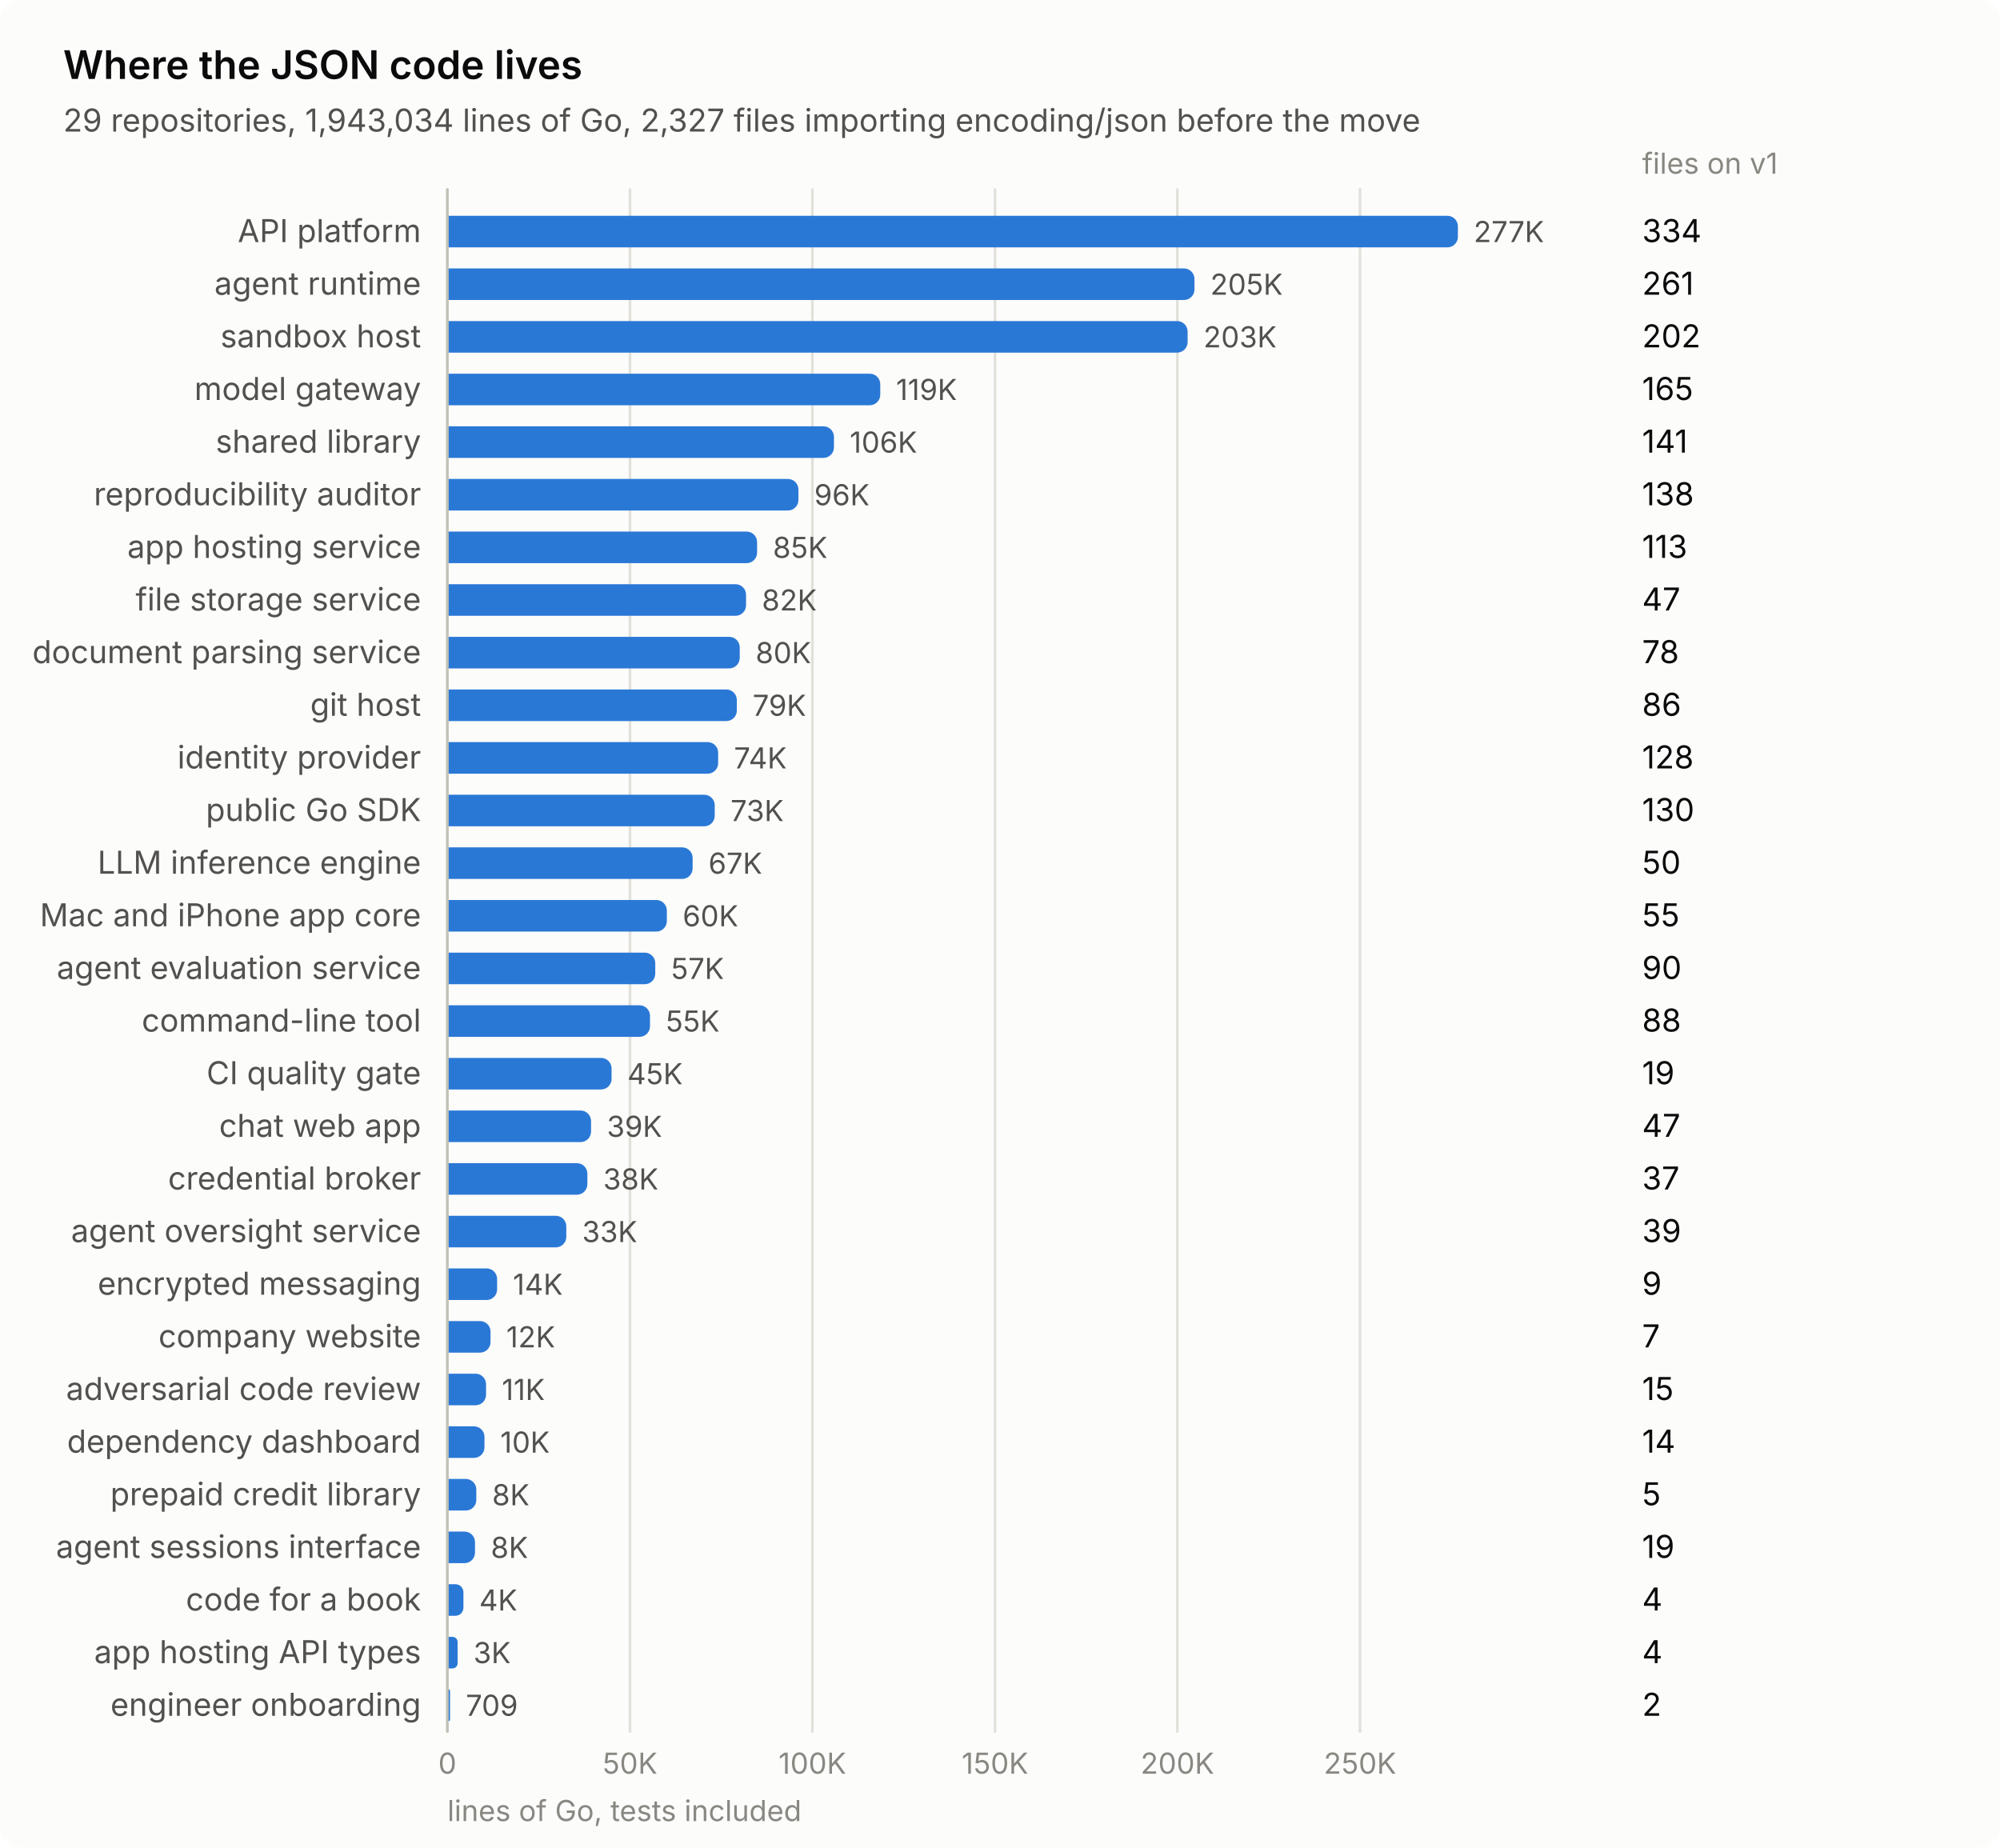
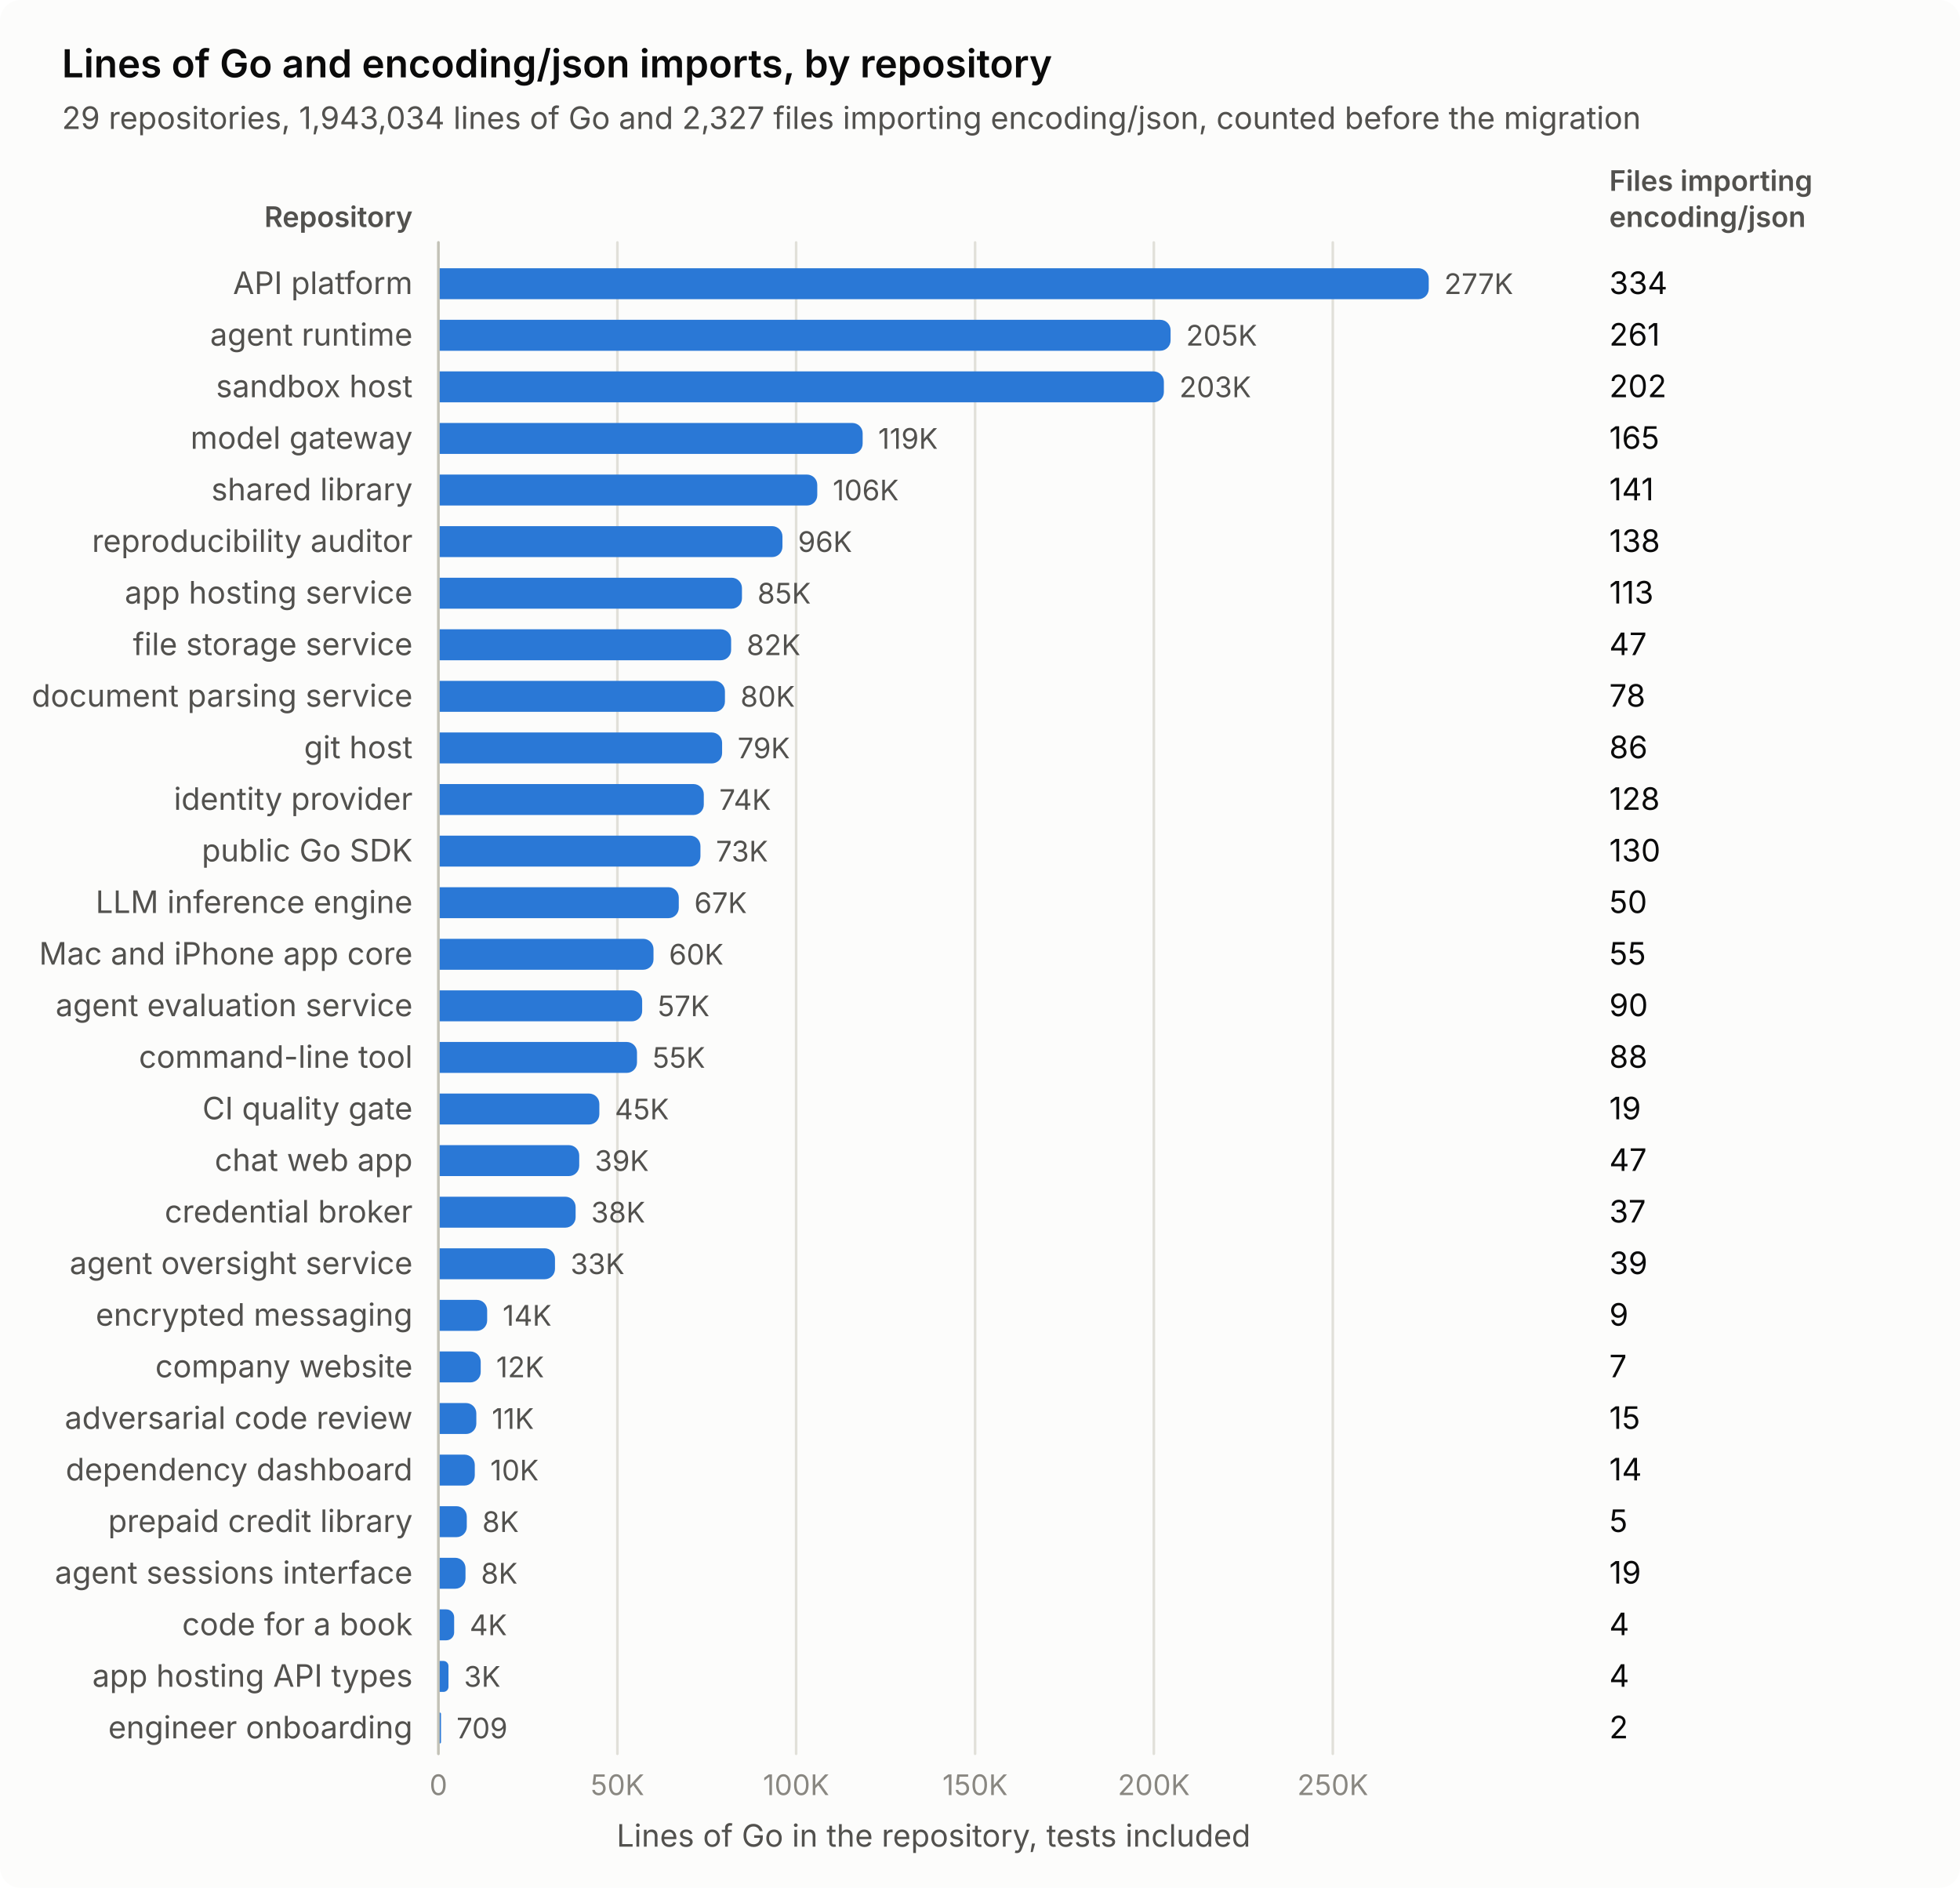
- <svg xmlns="http://www.w3.org/2000/svg" viewBox="0 0 760 702" width="760" height="702" font-family="system-ui, -apple-system, &quot;Segoe UI&quot;, sans-serif" role="img">
-   <rect width="760" height="702" rx="8" fill="#fcfcfb" />
-   <text x="24.0" y="30.0" font-size="15" fill="#0b0b0b" text-anchor="start" font-weight="600">Where the JSON code lives</text>
-   <text x="24.0" y="50.0" font-size="12" fill="#52514e" text-anchor="start" font-weight="400">29 repositories, 1,943,034 lines of Go, 2,327 files importing encoding/json before the move</text>
-   <line x1="170.0" y1="72.0" x2="170.0" y2="658.0" stroke="#e1e0d9" stroke-width="1" stroke-linecap="round" />
-   <text x="170.0" y="674.0" font-size="11" fill="#898781" text-anchor="middle" font-variant-numeric="tabular-nums">0</text>
-   <line x1="239.4" y1="72.0" x2="239.4" y2="658.0" stroke="#e1e0d9" stroke-width="1" stroke-linecap="round" />
-   <text x="239.4" y="674.0" font-size="11" fill="#898781" text-anchor="middle" font-variant-numeric="tabular-nums">50K</text>
-   <line x1="308.7" y1="72.0" x2="308.7" y2="658.0" stroke="#e1e0d9" stroke-width="1" stroke-linecap="round" />
-   <text x="308.7" y="674.0" font-size="11" fill="#898781" text-anchor="middle" font-variant-numeric="tabular-nums">100K</text>
-   <line x1="378.1" y1="72.0" x2="378.1" y2="658.0" stroke="#e1e0d9" stroke-width="1" stroke-linecap="round" />
-   <text x="378.1" y="674.0" font-size="11" fill="#898781" text-anchor="middle" font-variant-numeric="tabular-nums">150K</text>
-   <line x1="447.4" y1="72.0" x2="447.4" y2="658.0" stroke="#e1e0d9" stroke-width="1" stroke-linecap="round" />
-   <text x="447.4" y="674.0" font-size="11" fill="#898781" text-anchor="middle" font-variant-numeric="tabular-nums">200K</text>
-   <line x1="516.8" y1="72.0" x2="516.8" y2="658.0" stroke="#e1e0d9" stroke-width="1" stroke-linecap="round" />
-   <text x="516.8" y="674.0" font-size="11" fill="#898781" text-anchor="middle" font-variant-numeric="tabular-nums">250K</text>
-   <text x="624.0" y="66.0" font-size="11" fill="#898781" text-anchor="start" font-weight="400">files on v1</text>
-   <text x="160.0" y="92.0" font-size="12" fill="#52514e" text-anchor="end" font-weight="400">API platform</text>
-   <path d="M170.0 82.0 H550.0 A4 4 0 0 1 554.0 86.0 V90.0 A4 4 0 0 1 550.0 94.0 H170.0 Z" fill="#2a78d6" />
-   <text x="560.0" y="92.0" font-size="11" fill="#52514e" text-anchor="start" font-weight="400">277K</text>
-   <text x="624.0" y="92.0" font-size="12" fill="#0b0b0b" text-anchor="start" font-weight="400">334</text>
-   <text x="160.0" y="112.0" font-size="12" fill="#52514e" text-anchor="end" font-weight="400">agent runtime</text>
-   <path d="M170.0 102.0 H449.9 A4 4 0 0 1 453.9 106.0 V110.0 A4 4 0 0 1 449.9 114.0 H170.0 Z" fill="#2a78d6" />
-   <text x="459.9" y="112.0" font-size="11" fill="#52514e" text-anchor="start" font-weight="400">205K</text>
-   <text x="624.0" y="112.0" font-size="12" fill="#0b0b0b" text-anchor="start" font-weight="400">261</text>
-   <text x="160.0" y="132.0" font-size="12" fill="#52514e" text-anchor="end" font-weight="400">sandbox host</text>
-   <path d="M170.0 122.0 H447.3 A4 4 0 0 1 451.3 126.0 V130.0 A4 4 0 0 1 447.3 134.0 H170.0 Z" fill="#2a78d6" />
-   <text x="457.3" y="132.0" font-size="11" fill="#52514e" text-anchor="start" font-weight="400">203K</text>
-   <text x="624.0" y="132.0" font-size="12" fill="#0b0b0b" text-anchor="start" font-weight="400">202</text>
-   <text x="160.0" y="152.0" font-size="12" fill="#52514e" text-anchor="end" font-weight="400">model gateway</text>
-   <path d="M170.0 142.0 H330.5 A4 4 0 0 1 334.5 146.0 V150.0 A4 4 0 0 1 330.5 154.0 H170.0 Z" fill="#2a78d6" />
-   <text x="340.5" y="152.0" font-size="11" fill="#52514e" text-anchor="start" font-weight="400">119K</text>
-   <text x="624.0" y="152.0" font-size="12" fill="#0b0b0b" text-anchor="start" font-weight="400">165</text>
-   <text x="160.0" y="172.0" font-size="12" fill="#52514e" text-anchor="end" font-weight="400">shared library</text>
-   <path d="M170.0 162.0 H312.9 A4 4 0 0 1 316.9 166.0 V170.0 A4 4 0 0 1 312.9 174.0 H170.0 Z" fill="#2a78d6" />
-   <text x="322.9" y="172.0" font-size="11" fill="#52514e" text-anchor="start" font-weight="400">106K</text>
-   <text x="624.0" y="172.0" font-size="12" fill="#0b0b0b" text-anchor="start" font-weight="400">141</text>
-   <text x="160.0" y="192.0" font-size="12" fill="#52514e" text-anchor="end" font-weight="400">reproducibility auditor</text>
-   <path d="M170.0 182.0 H299.4 A4 4 0 0 1 303.4 186.0 V190.0 A4 4 0 0 1 299.4 194.0 H170.0 Z" fill="#2a78d6" />
-   <text x="309.4" y="192.0" font-size="11" fill="#52514e" text-anchor="start" font-weight="400">96K</text>
-   <text x="624.0" y="192.0" font-size="12" fill="#0b0b0b" text-anchor="start" font-weight="400">138</text>
-   <text x="160.0" y="212.0" font-size="12" fill="#52514e" text-anchor="end" font-weight="400">app hosting service</text>
-   <path d="M170.0 202.0 H283.7 A4 4 0 0 1 287.7 206.0 V210.0 A4 4 0 0 1 283.7 214.0 H170.0 Z" fill="#2a78d6" />
-   <text x="293.7" y="212.0" font-size="11" fill="#52514e" text-anchor="start" font-weight="400">85K</text>
-   <text x="624.0" y="212.0" font-size="12" fill="#0b0b0b" text-anchor="start" font-weight="400">113</text>
-   <text x="160.0" y="232.0" font-size="12" fill="#52514e" text-anchor="end" font-weight="400">file storage service</text>
-   <path d="M170.0 222.0 H279.5 A4 4 0 0 1 283.5 226.0 V230.0 A4 4 0 0 1 279.5 234.0 H170.0 Z" fill="#2a78d6" />
-   <text x="289.5" y="232.0" font-size="11" fill="#52514e" text-anchor="start" font-weight="400">82K</text>
-   <text x="624.0" y="232.0" font-size="12" fill="#0b0b0b" text-anchor="start" font-weight="400">47</text>
-   <text x="160.0" y="252.0" font-size="12" fill="#52514e" text-anchor="end" font-weight="400">document parsing service</text>
-   <path d="M170.0 242.0 H277.1 A4 4 0 0 1 281.1 246.0 V250.0 A4 4 0 0 1 277.1 254.0 H170.0 Z" fill="#2a78d6" />
-   <text x="287.1" y="252.0" font-size="11" fill="#52514e" text-anchor="start" font-weight="400">80K</text>
-   <text x="624.0" y="252.0" font-size="12" fill="#0b0b0b" text-anchor="start" font-weight="400">78</text>
-   <text x="160.0" y="272.0" font-size="12" fill="#52514e" text-anchor="end" font-weight="400">git host</text>
-   <path d="M170.0 262.0 H276.0 A4 4 0 0 1 280.0 266.0 V270.0 A4 4 0 0 1 276.0 274.0 H170.0 Z" fill="#2a78d6" />
-   <text x="286.0" y="272.0" font-size="11" fill="#52514e" text-anchor="start" font-weight="400">79K</text>
-   <text x="624.0" y="272.0" font-size="12" fill="#0b0b0b" text-anchor="start" font-weight="400">86</text>
-   <text x="160.0" y="292.0" font-size="12" fill="#52514e" text-anchor="end" font-weight="400">identity provider</text>
-   <path d="M170.0 282.0 H268.9 A4 4 0 0 1 272.9 286.0 V290.0 A4 4 0 0 1 268.9 294.0 H170.0 Z" fill="#2a78d6" />
-   <text x="278.9" y="292.0" font-size="11" fill="#52514e" text-anchor="start" font-weight="400">74K</text>
-   <text x="624.0" y="292.0" font-size="12" fill="#0b0b0b" text-anchor="start" font-weight="400">128</text>
-   <text x="160.0" y="312.0" font-size="12" fill="#52514e" text-anchor="end" font-weight="400">public Go SDK</text>
-   <path d="M170.0 302.0 H267.6 A4 4 0 0 1 271.6 306.0 V310.0 A4 4 0 0 1 267.6 314.0 H170.0 Z" fill="#2a78d6" />
-   <text x="277.6" y="312.0" font-size="11" fill="#52514e" text-anchor="start" font-weight="400">73K</text>
-   <text x="624.0" y="312.0" font-size="12" fill="#0b0b0b" text-anchor="start" font-weight="400">130</text>
-   <text x="160.0" y="332.0" font-size="12" fill="#52514e" text-anchor="end" font-weight="400">LLM inference engine</text>
-   <path d="M170.0 322.0 H259.2 A4 4 0 0 1 263.2 326.0 V330.0 A4 4 0 0 1 259.2 334.0 H170.0 Z" fill="#2a78d6" />
-   <text x="269.2" y="332.0" font-size="11" fill="#52514e" text-anchor="start" font-weight="400">67K</text>
-   <text x="624.0" y="332.0" font-size="12" fill="#0b0b0b" text-anchor="start" font-weight="400">50</text>
-   <text x="160.0" y="352.0" font-size="12" fill="#52514e" text-anchor="end" font-weight="400">Mac and iPhone app core</text>
-   <path d="M170.0 342.0 H249.4 A4 4 0 0 1 253.4 346.0 V350.0 A4 4 0 0 1 249.4 354.0 H170.0 Z" fill="#2a78d6" />
-   <text x="259.4" y="352.0" font-size="11" fill="#52514e" text-anchor="start" font-weight="400">60K</text>
-   <text x="624.0" y="352.0" font-size="12" fill="#0b0b0b" text-anchor="start" font-weight="400">55</text>
-   <text x="160.0" y="372.0" font-size="12" fill="#52514e" text-anchor="end" font-weight="400">agent evaluation service</text>
-   <path d="M170.0 362.0 H245.0 A4 4 0 0 1 249.0 366.0 V370.0 A4 4 0 0 1 245.0 374.0 H170.0 Z" fill="#2a78d6" />
-   <text x="255.0" y="372.0" font-size="11" fill="#52514e" text-anchor="start" font-weight="400">57K</text>
-   <text x="624.0" y="372.0" font-size="12" fill="#0b0b0b" text-anchor="start" font-weight="400">90</text>
-   <text x="160.0" y="392.0" font-size="12" fill="#52514e" text-anchor="end" font-weight="400">command-line tool</text>
-   <path d="M170.0 382.0 H243.0 A4 4 0 0 1 247.0 386.0 V390.0 A4 4 0 0 1 243.0 394.0 H170.0 Z" fill="#2a78d6" />
-   <text x="253.0" y="392.0" font-size="11" fill="#52514e" text-anchor="start" font-weight="400">55K</text>
-   <text x="624.0" y="392.0" font-size="12" fill="#0b0b0b" text-anchor="start" font-weight="400">88</text>
-   <text x="160.0" y="412.0" font-size="12" fill="#52514e" text-anchor="end" font-weight="400">CI quality gate</text>
-   <path d="M170.0 402.0 H228.4 A4 4 0 0 1 232.4 406.0 V410.0 A4 4 0 0 1 228.4 414.0 H170.0 Z" fill="#2a78d6" />
-   <text x="238.4" y="412.0" font-size="11" fill="#52514e" text-anchor="start" font-weight="400">45K</text>
-   <text x="624.0" y="412.0" font-size="12" fill="#0b0b0b" text-anchor="start" font-weight="400">19</text>
-   <text x="160.0" y="432.0" font-size="12" fill="#52514e" text-anchor="end" font-weight="400">chat web app</text>
-   <path d="M170.0 422.0 H220.6 A4 4 0 0 1 224.6 426.0 V430.0 A4 4 0 0 1 220.6 434.0 H170.0 Z" fill="#2a78d6" />
-   <text x="230.6" y="432.0" font-size="11" fill="#52514e" text-anchor="start" font-weight="400">39K</text>
-   <text x="624.0" y="432.0" font-size="12" fill="#0b0b0b" text-anchor="start" font-weight="400">47</text>
-   <text x="160.0" y="452.0" font-size="12" fill="#52514e" text-anchor="end" font-weight="400">credential broker</text>
-   <path d="M170.0 442.0 H219.2 A4 4 0 0 1 223.2 446.0 V450.0 A4 4 0 0 1 219.2 454.0 H170.0 Z" fill="#2a78d6" />
-   <text x="229.2" y="452.0" font-size="11" fill="#52514e" text-anchor="start" font-weight="400">38K</text>
-   <text x="624.0" y="452.0" font-size="12" fill="#0b0b0b" text-anchor="start" font-weight="400">37</text>
-   <text x="160.0" y="472.0" font-size="12" fill="#52514e" text-anchor="end" font-weight="400">agent oversight service</text>
-   <path d="M170.0 462.0 H211.2 A4 4 0 0 1 215.2 466.0 V470.0 A4 4 0 0 1 211.2 474.0 H170.0 Z" fill="#2a78d6" />
-   <text x="221.2" y="472.0" font-size="11" fill="#52514e" text-anchor="start" font-weight="400">33K</text>
-   <text x="624.0" y="472.0" font-size="12" fill="#0b0b0b" text-anchor="start" font-weight="400">39</text>
-   <text x="160.0" y="492.0" font-size="12" fill="#52514e" text-anchor="end" font-weight="400">encrypted messaging</text>
-   <path d="M170.0 482.0 H184.9 A4 4 0 0 1 188.9 486.0 V490.0 A4 4 0 0 1 184.9 494.0 H170.0 Z" fill="#2a78d6" />
-   <text x="194.9" y="492.0" font-size="11" fill="#52514e" text-anchor="start" font-weight="400">14K</text>
-   <text x="624.0" y="492.0" font-size="12" fill="#0b0b0b" text-anchor="start" font-weight="400">9</text>
-   <text x="160.0" y="512.0" font-size="12" fill="#52514e" text-anchor="end" font-weight="400">company website</text>
-   <path d="M170.0 502.0 H182.4 A4 4 0 0 1 186.4 506.0 V510.0 A4 4 0 0 1 182.4 514.0 H170.0 Z" fill="#2a78d6" />
-   <text x="192.4" y="512.0" font-size="11" fill="#52514e" text-anchor="start" font-weight="400">12K</text>
-   <text x="624.0" y="512.0" font-size="12" fill="#0b0b0b" text-anchor="start" font-weight="400">7</text>
-   <text x="160.0" y="532.0" font-size="12" fill="#52514e" text-anchor="end" font-weight="400">adversarial code review</text>
-   <path d="M170.0 522.0 H180.7 A4 4 0 0 1 184.7 526.0 V530.0 A4 4 0 0 1 180.7 534.0 H170.0 Z" fill="#2a78d6" />
-   <text x="190.7" y="532.0" font-size="11" fill="#52514e" text-anchor="start" font-weight="400">11K</text>
-   <text x="624.0" y="532.0" font-size="12" fill="#0b0b0b" text-anchor="start" font-weight="400">15</text>
-   <text x="160.0" y="552.0" font-size="12" fill="#52514e" text-anchor="end" font-weight="400">dependency dashboard</text>
-   <path d="M170.0 542.0 H180.1 A4 4 0 0 1 184.1 546.0 V550.0 A4 4 0 0 1 180.1 554.0 H170.0 Z" fill="#2a78d6" />
-   <text x="190.1" y="552.0" font-size="11" fill="#52514e" text-anchor="start" font-weight="400">10K</text>
-   <text x="624.0" y="552.0" font-size="12" fill="#0b0b0b" text-anchor="start" font-weight="400">14</text>
-   <text x="160.0" y="572.0" font-size="12" fill="#52514e" text-anchor="end" font-weight="400">prepaid credit library</text>
-   <path d="M170.0 562.0 H177.0 A4 4 0 0 1 181.0 566.0 V570.0 A4 4 0 0 1 177.0 574.0 H170.0 Z" fill="#2a78d6" />
-   <text x="187.0" y="572.0" font-size="11" fill="#52514e" text-anchor="start" font-weight="400">8K</text>
-   <text x="624.0" y="572.0" font-size="12" fill="#0b0b0b" text-anchor="start" font-weight="400">5</text>
-   <text x="160.0" y="592.0" font-size="12" fill="#52514e" text-anchor="end" font-weight="400">agent sessions interface</text>
-   <path d="M170.0 582.0 H176.5 A4 4 0 0 1 180.5 586.0 V590.0 A4 4 0 0 1 176.5 594.0 H170.0 Z" fill="#2a78d6" />
-   <text x="186.5" y="592.0" font-size="11" fill="#52514e" text-anchor="start" font-weight="400">8K</text>
-   <text x="624.0" y="592.0" font-size="12" fill="#0b0b0b" text-anchor="start" font-weight="400">19</text>
-   <text x="160.0" y="612.0" font-size="12" fill="#52514e" text-anchor="end" font-weight="400">code for a book</text>
-   <path d="M170.0 602.0 H173.0 A3.05 3.05 0 0 1 176.1 605.0 V611.0 A3.05 3.05 0 0 1 173.0 614.0 H170.0 Z" fill="#2a78d6" />
-   <text x="182.1" y="612.0" font-size="11" fill="#52514e" text-anchor="start" font-weight="400">4K</text>
-   <text x="624.0" y="612.0" font-size="12" fill="#0b0b0b" text-anchor="start" font-weight="400">4</text>
-   <text x="160.0" y="632.0" font-size="12" fill="#52514e" text-anchor="end" font-weight="400">app hosting API types</text>
-   <path d="M170.0 622.0 H172.0 A1.968 1.968 0 0 1 173.9 624.0 V632.0 A1.968 1.968 0 0 1 172.0 634.0 H170.0 Z" fill="#2a78d6" />
-   <text x="179.9" y="632.0" font-size="11" fill="#52514e" text-anchor="start" font-weight="400">3K</text>
-   <text x="624.0" y="632.0" font-size="12" fill="#0b0b0b" text-anchor="start" font-weight="400">4</text>
-   <text x="160.0" y="652.0" font-size="12" fill="#52514e" text-anchor="end" font-weight="400">engineer onboarding</text>
-   <path d="M170.0 642.0 H170.5 A0.492 0.492 0 0 1 171.0 642.5 V653.5 A0.492 0.492 0 0 1 170.5 654.0 H170.0 Z" fill="#2a78d6" />
-   <text x="177.0" y="652.0" font-size="11" fill="#52514e" text-anchor="start" font-weight="400">709</text>
-   <text x="624.0" y="652.0" font-size="12" fill="#0b0b0b" text-anchor="start" font-weight="400">2</text>
-   <line x1="170.0" y1="72.0" x2="170.0" y2="658.0" stroke="#c3c2b7" stroke-width="1" stroke-linecap="round" />
-   <text x="170.0" y="692.0" font-size="11" fill="#898781" text-anchor="start" font-weight="400">lines of Go, tests included</text>
+ <svg xmlns="http://www.w3.org/2000/svg" viewBox="0 0 760 732" width="760" height="732" font-family="system-ui, -apple-system, &quot;Segoe UI&quot;, sans-serif" role="img">
+   <rect width="760" height="732" rx="8" fill="#fcfcfb" />
+   <text x="24.0" y="30.0" font-size="15" fill="#0b0b0b" text-anchor="start" font-weight="600">Lines of Go and encoding/json imports, by repository</text>
+   <text x="24.0" y="50.0" font-size="12" fill="#52514e" text-anchor="start" font-weight="400">29 repositories, 1,943,034 lines of Go and 2,327 files importing encoding/json, counted before the migration</text>
+   <line x1="170.0" y1="94.0" x2="170.0" y2="680.0" stroke="#e1e0d9" stroke-width="1" stroke-linecap="round" />
+   <text x="170.0" y="696.0" font-size="11" fill="#898781" text-anchor="middle" font-variant-numeric="tabular-nums">0</text>
+   <line x1="239.4" y1="94.0" x2="239.4" y2="680.0" stroke="#e1e0d9" stroke-width="1" stroke-linecap="round" />
+   <text x="239.4" y="696.0" font-size="11" fill="#898781" text-anchor="middle" font-variant-numeric="tabular-nums">50K</text>
+   <line x1="308.7" y1="94.0" x2="308.7" y2="680.0" stroke="#e1e0d9" stroke-width="1" stroke-linecap="round" />
+   <text x="308.7" y="696.0" font-size="11" fill="#898781" text-anchor="middle" font-variant-numeric="tabular-nums">100K</text>
+   <line x1="378.1" y1="94.0" x2="378.1" y2="680.0" stroke="#e1e0d9" stroke-width="1" stroke-linecap="round" />
+   <text x="378.1" y="696.0" font-size="11" fill="#898781" text-anchor="middle" font-variant-numeric="tabular-nums">150K</text>
+   <line x1="447.4" y1="94.0" x2="447.4" y2="680.0" stroke="#e1e0d9" stroke-width="1" stroke-linecap="round" />
+   <text x="447.4" y="696.0" font-size="11" fill="#898781" text-anchor="middle" font-variant-numeric="tabular-nums">200K</text>
+   <line x1="516.8" y1="94.0" x2="516.8" y2="680.0" stroke="#e1e0d9" stroke-width="1" stroke-linecap="round" />
+   <text x="516.8" y="696.0" font-size="11" fill="#898781" text-anchor="middle" font-variant-numeric="tabular-nums">250K</text>
+   <text x="160.0" y="88.0" font-size="11" fill="#52514e" text-anchor="end" font-weight="600">Repository</text>
+   <text x="624.0" y="74.0" font-size="11" fill="#52514e" text-anchor="start" font-weight="600">Files importing</text>
+   <text x="624.0" y="88.0" font-size="11" fill="#52514e" text-anchor="start" font-weight="600">encoding/json</text>
+   <text x="160.0" y="114.0" font-size="12" fill="#52514e" text-anchor="end" font-weight="400">API platform</text>
+   <path d="M170.0 104.0 H550.0 A4 4 0 0 1 554.0 108.0 V112.0 A4 4 0 0 1 550.0 116.0 H170.0 Z" fill="#2a78d6" />
+   <text x="560.0" y="114.0" font-size="11" fill="#52514e" text-anchor="start" font-weight="400">277K</text>
+   <text x="624.0" y="114.0" font-size="12" fill="#0b0b0b" text-anchor="start" font-weight="400">334</text>
+   <text x="160.0" y="134.0" font-size="12" fill="#52514e" text-anchor="end" font-weight="400">agent runtime</text>
+   <path d="M170.0 124.0 H449.9 A4 4 0 0 1 453.9 128.0 V132.0 A4 4 0 0 1 449.9 136.0 H170.0 Z" fill="#2a78d6" />
+   <text x="459.9" y="134.0" font-size="11" fill="#52514e" text-anchor="start" font-weight="400">205K</text>
+   <text x="624.0" y="134.0" font-size="12" fill="#0b0b0b" text-anchor="start" font-weight="400">261</text>
+   <text x="160.0" y="154.0" font-size="12" fill="#52514e" text-anchor="end" font-weight="400">sandbox host</text>
+   <path d="M170.0 144.0 H447.3 A4 4 0 0 1 451.3 148.0 V152.0 A4 4 0 0 1 447.3 156.0 H170.0 Z" fill="#2a78d6" />
+   <text x="457.3" y="154.0" font-size="11" fill="#52514e" text-anchor="start" font-weight="400">203K</text>
+   <text x="624.0" y="154.0" font-size="12" fill="#0b0b0b" text-anchor="start" font-weight="400">202</text>
+   <text x="160.0" y="174.0" font-size="12" fill="#52514e" text-anchor="end" font-weight="400">model gateway</text>
+   <path d="M170.0 164.0 H330.5 A4 4 0 0 1 334.5 168.0 V172.0 A4 4 0 0 1 330.5 176.0 H170.0 Z" fill="#2a78d6" />
+   <text x="340.5" y="174.0" font-size="11" fill="#52514e" text-anchor="start" font-weight="400">119K</text>
+   <text x="624.0" y="174.0" font-size="12" fill="#0b0b0b" text-anchor="start" font-weight="400">165</text>
+   <text x="160.0" y="194.0" font-size="12" fill="#52514e" text-anchor="end" font-weight="400">shared library</text>
+   <path d="M170.0 184.0 H312.9 A4 4 0 0 1 316.9 188.0 V192.0 A4 4 0 0 1 312.9 196.0 H170.0 Z" fill="#2a78d6" />
+   <text x="322.9" y="194.0" font-size="11" fill="#52514e" text-anchor="start" font-weight="400">106K</text>
+   <text x="624.0" y="194.0" font-size="12" fill="#0b0b0b" text-anchor="start" font-weight="400">141</text>
+   <text x="160.0" y="214.0" font-size="12" fill="#52514e" text-anchor="end" font-weight="400">reproducibility auditor</text>
+   <path d="M170.0 204.0 H299.4 A4 4 0 0 1 303.4 208.0 V212.0 A4 4 0 0 1 299.4 216.0 H170.0 Z" fill="#2a78d6" />
+   <text x="309.4" y="214.0" font-size="11" fill="#52514e" text-anchor="start" font-weight="400">96K</text>
+   <text x="624.0" y="214.0" font-size="12" fill="#0b0b0b" text-anchor="start" font-weight="400">138</text>
+   <text x="160.0" y="234.0" font-size="12" fill="#52514e" text-anchor="end" font-weight="400">app hosting service</text>
+   <path d="M170.0 224.0 H283.7 A4 4 0 0 1 287.7 228.0 V232.0 A4 4 0 0 1 283.7 236.0 H170.0 Z" fill="#2a78d6" />
+   <text x="293.7" y="234.0" font-size="11" fill="#52514e" text-anchor="start" font-weight="400">85K</text>
+   <text x="624.0" y="234.0" font-size="12" fill="#0b0b0b" text-anchor="start" font-weight="400">113</text>
+   <text x="160.0" y="254.0" font-size="12" fill="#52514e" text-anchor="end" font-weight="400">file storage service</text>
+   <path d="M170.0 244.0 H279.5 A4 4 0 0 1 283.5 248.0 V252.0 A4 4 0 0 1 279.5 256.0 H170.0 Z" fill="#2a78d6" />
+   <text x="289.5" y="254.0" font-size="11" fill="#52514e" text-anchor="start" font-weight="400">82K</text>
+   <text x="624.0" y="254.0" font-size="12" fill="#0b0b0b" text-anchor="start" font-weight="400">47</text>
+   <text x="160.0" y="274.0" font-size="12" fill="#52514e" text-anchor="end" font-weight="400">document parsing service</text>
+   <path d="M170.0 264.0 H277.1 A4 4 0 0 1 281.1 268.0 V272.0 A4 4 0 0 1 277.1 276.0 H170.0 Z" fill="#2a78d6" />
+   <text x="287.1" y="274.0" font-size="11" fill="#52514e" text-anchor="start" font-weight="400">80K</text>
+   <text x="624.0" y="274.0" font-size="12" fill="#0b0b0b" text-anchor="start" font-weight="400">78</text>
+   <text x="160.0" y="294.0" font-size="12" fill="#52514e" text-anchor="end" font-weight="400">git host</text>
+   <path d="M170.0 284.0 H276.0 A4 4 0 0 1 280.0 288.0 V292.0 A4 4 0 0 1 276.0 296.0 H170.0 Z" fill="#2a78d6" />
+   <text x="286.0" y="294.0" font-size="11" fill="#52514e" text-anchor="start" font-weight="400">79K</text>
+   <text x="624.0" y="294.0" font-size="12" fill="#0b0b0b" text-anchor="start" font-weight="400">86</text>
+   <text x="160.0" y="314.0" font-size="12" fill="#52514e" text-anchor="end" font-weight="400">identity provider</text>
+   <path d="M170.0 304.0 H268.9 A4 4 0 0 1 272.9 308.0 V312.0 A4 4 0 0 1 268.9 316.0 H170.0 Z" fill="#2a78d6" />
+   <text x="278.9" y="314.0" font-size="11" fill="#52514e" text-anchor="start" font-weight="400">74K</text>
+   <text x="624.0" y="314.0" font-size="12" fill="#0b0b0b" text-anchor="start" font-weight="400">128</text>
+   <text x="160.0" y="334.0" font-size="12" fill="#52514e" text-anchor="end" font-weight="400">public Go SDK</text>
+   <path d="M170.0 324.0 H267.6 A4 4 0 0 1 271.6 328.0 V332.0 A4 4 0 0 1 267.6 336.0 H170.0 Z" fill="#2a78d6" />
+   <text x="277.6" y="334.0" font-size="11" fill="#52514e" text-anchor="start" font-weight="400">73K</text>
+   <text x="624.0" y="334.0" font-size="12" fill="#0b0b0b" text-anchor="start" font-weight="400">130</text>
+   <text x="160.0" y="354.0" font-size="12" fill="#52514e" text-anchor="end" font-weight="400">LLM inference engine</text>
+   <path d="M170.0 344.0 H259.2 A4 4 0 0 1 263.2 348.0 V352.0 A4 4 0 0 1 259.2 356.0 H170.0 Z" fill="#2a78d6" />
+   <text x="269.2" y="354.0" font-size="11" fill="#52514e" text-anchor="start" font-weight="400">67K</text>
+   <text x="624.0" y="354.0" font-size="12" fill="#0b0b0b" text-anchor="start" font-weight="400">50</text>
+   <text x="160.0" y="374.0" font-size="12" fill="#52514e" text-anchor="end" font-weight="400">Mac and iPhone app core</text>
+   <path d="M170.0 364.0 H249.4 A4 4 0 0 1 253.4 368.0 V372.0 A4 4 0 0 1 249.4 376.0 H170.0 Z" fill="#2a78d6" />
+   <text x="259.4" y="374.0" font-size="11" fill="#52514e" text-anchor="start" font-weight="400">60K</text>
+   <text x="624.0" y="374.0" font-size="12" fill="#0b0b0b" text-anchor="start" font-weight="400">55</text>
+   <text x="160.0" y="394.0" font-size="12" fill="#52514e" text-anchor="end" font-weight="400">agent evaluation service</text>
+   <path d="M170.0 384.0 H245.0 A4 4 0 0 1 249.0 388.0 V392.0 A4 4 0 0 1 245.0 396.0 H170.0 Z" fill="#2a78d6" />
+   <text x="255.0" y="394.0" font-size="11" fill="#52514e" text-anchor="start" font-weight="400">57K</text>
+   <text x="624.0" y="394.0" font-size="12" fill="#0b0b0b" text-anchor="start" font-weight="400">90</text>
+   <text x="160.0" y="414.0" font-size="12" fill="#52514e" text-anchor="end" font-weight="400">command-line tool</text>
+   <path d="M170.0 404.0 H243.0 A4 4 0 0 1 247.0 408.0 V412.0 A4 4 0 0 1 243.0 416.0 H170.0 Z" fill="#2a78d6" />
+   <text x="253.0" y="414.0" font-size="11" fill="#52514e" text-anchor="start" font-weight="400">55K</text>
+   <text x="624.0" y="414.0" font-size="12" fill="#0b0b0b" text-anchor="start" font-weight="400">88</text>
+   <text x="160.0" y="434.0" font-size="12" fill="#52514e" text-anchor="end" font-weight="400">CI quality gate</text>
+   <path d="M170.0 424.0 H228.4 A4 4 0 0 1 232.4 428.0 V432.0 A4 4 0 0 1 228.4 436.0 H170.0 Z" fill="#2a78d6" />
+   <text x="238.4" y="434.0" font-size="11" fill="#52514e" text-anchor="start" font-weight="400">45K</text>
+   <text x="624.0" y="434.0" font-size="12" fill="#0b0b0b" text-anchor="start" font-weight="400">19</text>
+   <text x="160.0" y="454.0" font-size="12" fill="#52514e" text-anchor="end" font-weight="400">chat web app</text>
+   <path d="M170.0 444.0 H220.6 A4 4 0 0 1 224.6 448.0 V452.0 A4 4 0 0 1 220.6 456.0 H170.0 Z" fill="#2a78d6" />
+   <text x="230.6" y="454.0" font-size="11" fill="#52514e" text-anchor="start" font-weight="400">39K</text>
+   <text x="624.0" y="454.0" font-size="12" fill="#0b0b0b" text-anchor="start" font-weight="400">47</text>
+   <text x="160.0" y="474.0" font-size="12" fill="#52514e" text-anchor="end" font-weight="400">credential broker</text>
+   <path d="M170.0 464.0 H219.2 A4 4 0 0 1 223.2 468.0 V472.0 A4 4 0 0 1 219.2 476.0 H170.0 Z" fill="#2a78d6" />
+   <text x="229.2" y="474.0" font-size="11" fill="#52514e" text-anchor="start" font-weight="400">38K</text>
+   <text x="624.0" y="474.0" font-size="12" fill="#0b0b0b" text-anchor="start" font-weight="400">37</text>
+   <text x="160.0" y="494.0" font-size="12" fill="#52514e" text-anchor="end" font-weight="400">agent oversight service</text>
+   <path d="M170.0 484.0 H211.2 A4 4 0 0 1 215.2 488.0 V492.0 A4 4 0 0 1 211.2 496.0 H170.0 Z" fill="#2a78d6" />
+   <text x="221.2" y="494.0" font-size="11" fill="#52514e" text-anchor="start" font-weight="400">33K</text>
+   <text x="624.0" y="494.0" font-size="12" fill="#0b0b0b" text-anchor="start" font-weight="400">39</text>
+   <text x="160.0" y="514.0" font-size="12" fill="#52514e" text-anchor="end" font-weight="400">encrypted messaging</text>
+   <path d="M170.0 504.0 H184.9 A4 4 0 0 1 188.9 508.0 V512.0 A4 4 0 0 1 184.9 516.0 H170.0 Z" fill="#2a78d6" />
+   <text x="194.9" y="514.0" font-size="11" fill="#52514e" text-anchor="start" font-weight="400">14K</text>
+   <text x="624.0" y="514.0" font-size="12" fill="#0b0b0b" text-anchor="start" font-weight="400">9</text>
+   <text x="160.0" y="534.0" font-size="12" fill="#52514e" text-anchor="end" font-weight="400">company website</text>
+   <path d="M170.0 524.0 H182.4 A4 4 0 0 1 186.4 528.0 V532.0 A4 4 0 0 1 182.4 536.0 H170.0 Z" fill="#2a78d6" />
+   <text x="192.4" y="534.0" font-size="11" fill="#52514e" text-anchor="start" font-weight="400">12K</text>
+   <text x="624.0" y="534.0" font-size="12" fill="#0b0b0b" text-anchor="start" font-weight="400">7</text>
+   <text x="160.0" y="554.0" font-size="12" fill="#52514e" text-anchor="end" font-weight="400">adversarial code review</text>
+   <path d="M170.0 544.0 H180.7 A4 4 0 0 1 184.7 548.0 V552.0 A4 4 0 0 1 180.7 556.0 H170.0 Z" fill="#2a78d6" />
+   <text x="190.7" y="554.0" font-size="11" fill="#52514e" text-anchor="start" font-weight="400">11K</text>
+   <text x="624.0" y="554.0" font-size="12" fill="#0b0b0b" text-anchor="start" font-weight="400">15</text>
+   <text x="160.0" y="574.0" font-size="12" fill="#52514e" text-anchor="end" font-weight="400">dependency dashboard</text>
+   <path d="M170.0 564.0 H180.1 A4 4 0 0 1 184.1 568.0 V572.0 A4 4 0 0 1 180.1 576.0 H170.0 Z" fill="#2a78d6" />
+   <text x="190.1" y="574.0" font-size="11" fill="#52514e" text-anchor="start" font-weight="400">10K</text>
+   <text x="624.0" y="574.0" font-size="12" fill="#0b0b0b" text-anchor="start" font-weight="400">14</text>
+   <text x="160.0" y="594.0" font-size="12" fill="#52514e" text-anchor="end" font-weight="400">prepaid credit library</text>
+   <path d="M170.0 584.0 H177.0 A4 4 0 0 1 181.0 588.0 V592.0 A4 4 0 0 1 177.0 596.0 H170.0 Z" fill="#2a78d6" />
+   <text x="187.0" y="594.0" font-size="11" fill="#52514e" text-anchor="start" font-weight="400">8K</text>
+   <text x="624.0" y="594.0" font-size="12" fill="#0b0b0b" text-anchor="start" font-weight="400">5</text>
+   <text x="160.0" y="614.0" font-size="12" fill="#52514e" text-anchor="end" font-weight="400">agent sessions interface</text>
+   <path d="M170.0 604.0 H176.5 A4 4 0 0 1 180.5 608.0 V612.0 A4 4 0 0 1 176.5 616.0 H170.0 Z" fill="#2a78d6" />
+   <text x="186.5" y="614.0" font-size="11" fill="#52514e" text-anchor="start" font-weight="400">8K</text>
+   <text x="624.0" y="614.0" font-size="12" fill="#0b0b0b" text-anchor="start" font-weight="400">19</text>
+   <text x="160.0" y="634.0" font-size="12" fill="#52514e" text-anchor="end" font-weight="400">code for a book</text>
+   <path d="M170.0 624.0 H173.0 A3.05 3.05 0 0 1 176.1 627.0 V633.0 A3.05 3.05 0 0 1 173.0 636.0 H170.0 Z" fill="#2a78d6" />
+   <text x="182.1" y="634.0" font-size="11" fill="#52514e" text-anchor="start" font-weight="400">4K</text>
+   <text x="624.0" y="634.0" font-size="12" fill="#0b0b0b" text-anchor="start" font-weight="400">4</text>
+   <text x="160.0" y="654.0" font-size="12" fill="#52514e" text-anchor="end" font-weight="400">app hosting API types</text>
+   <path d="M170.0 644.0 H172.0 A1.968 1.968 0 0 1 173.9 646.0 V654.0 A1.968 1.968 0 0 1 172.0 656.0 H170.0 Z" fill="#2a78d6" />
+   <text x="179.9" y="654.0" font-size="11" fill="#52514e" text-anchor="start" font-weight="400">3K</text>
+   <text x="624.0" y="654.0" font-size="12" fill="#0b0b0b" text-anchor="start" font-weight="400">4</text>
+   <text x="160.0" y="674.0" font-size="12" fill="#52514e" text-anchor="end" font-weight="400">engineer onboarding</text>
+   <path d="M170.0 664.0 H170.5 A0.492 0.492 0 0 1 171.0 664.5 V675.5 A0.492 0.492 0 0 1 170.5 676.0 H170.0 Z" fill="#2a78d6" />
+   <text x="177.0" y="674.0" font-size="11" fill="#52514e" text-anchor="start" font-weight="400">709</text>
+   <text x="624.0" y="674.0" font-size="12" fill="#0b0b0b" text-anchor="start" font-weight="400">2</text>
+   <line x1="170.0" y1="94.0" x2="170.0" y2="680.0" stroke="#c3c2b7" stroke-width="1" stroke-linecap="round" />
+   <text x="362.0" y="716.0" font-size="12" fill="#52514e" text-anchor="middle" font-weight="400">Lines of Go in the repository, tests included</text>
</svg>
